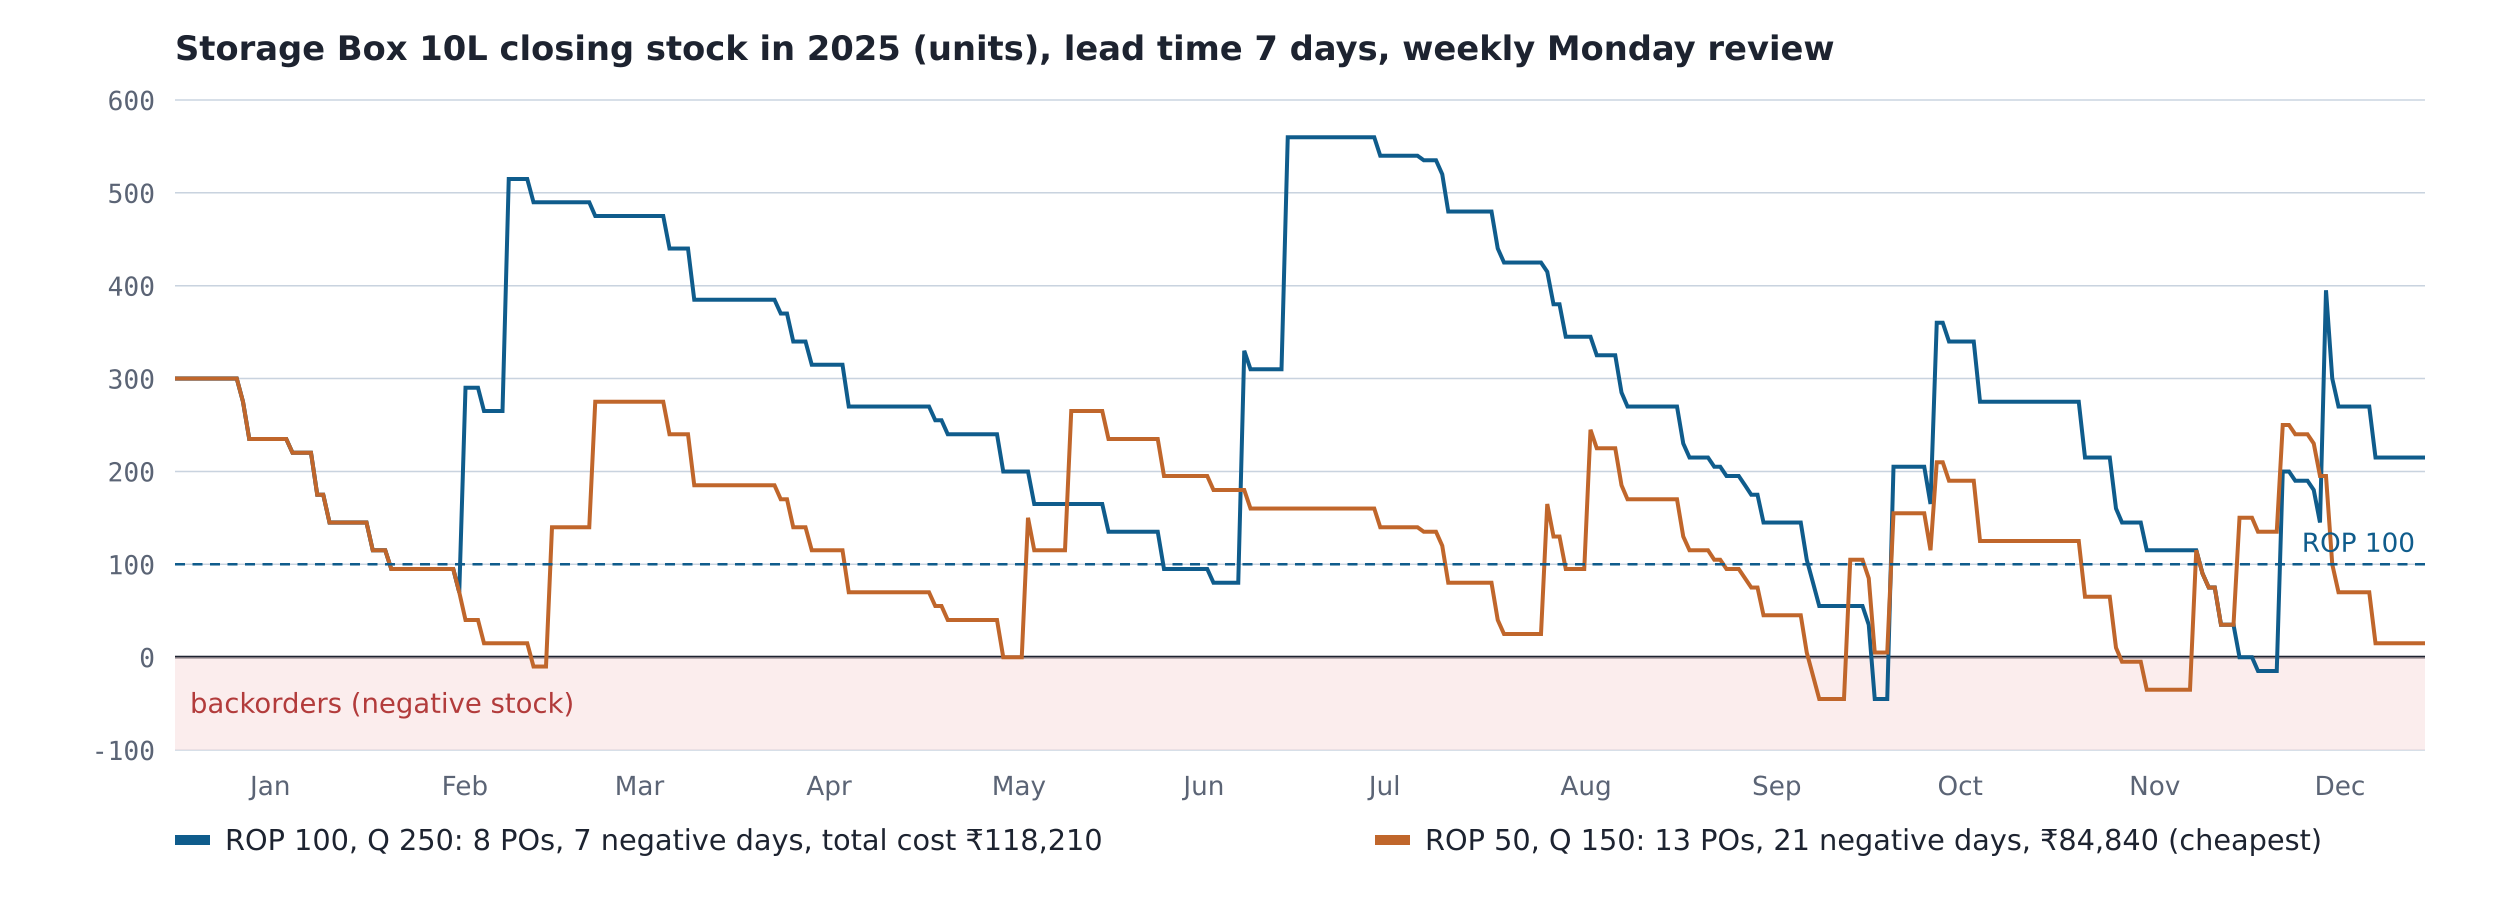
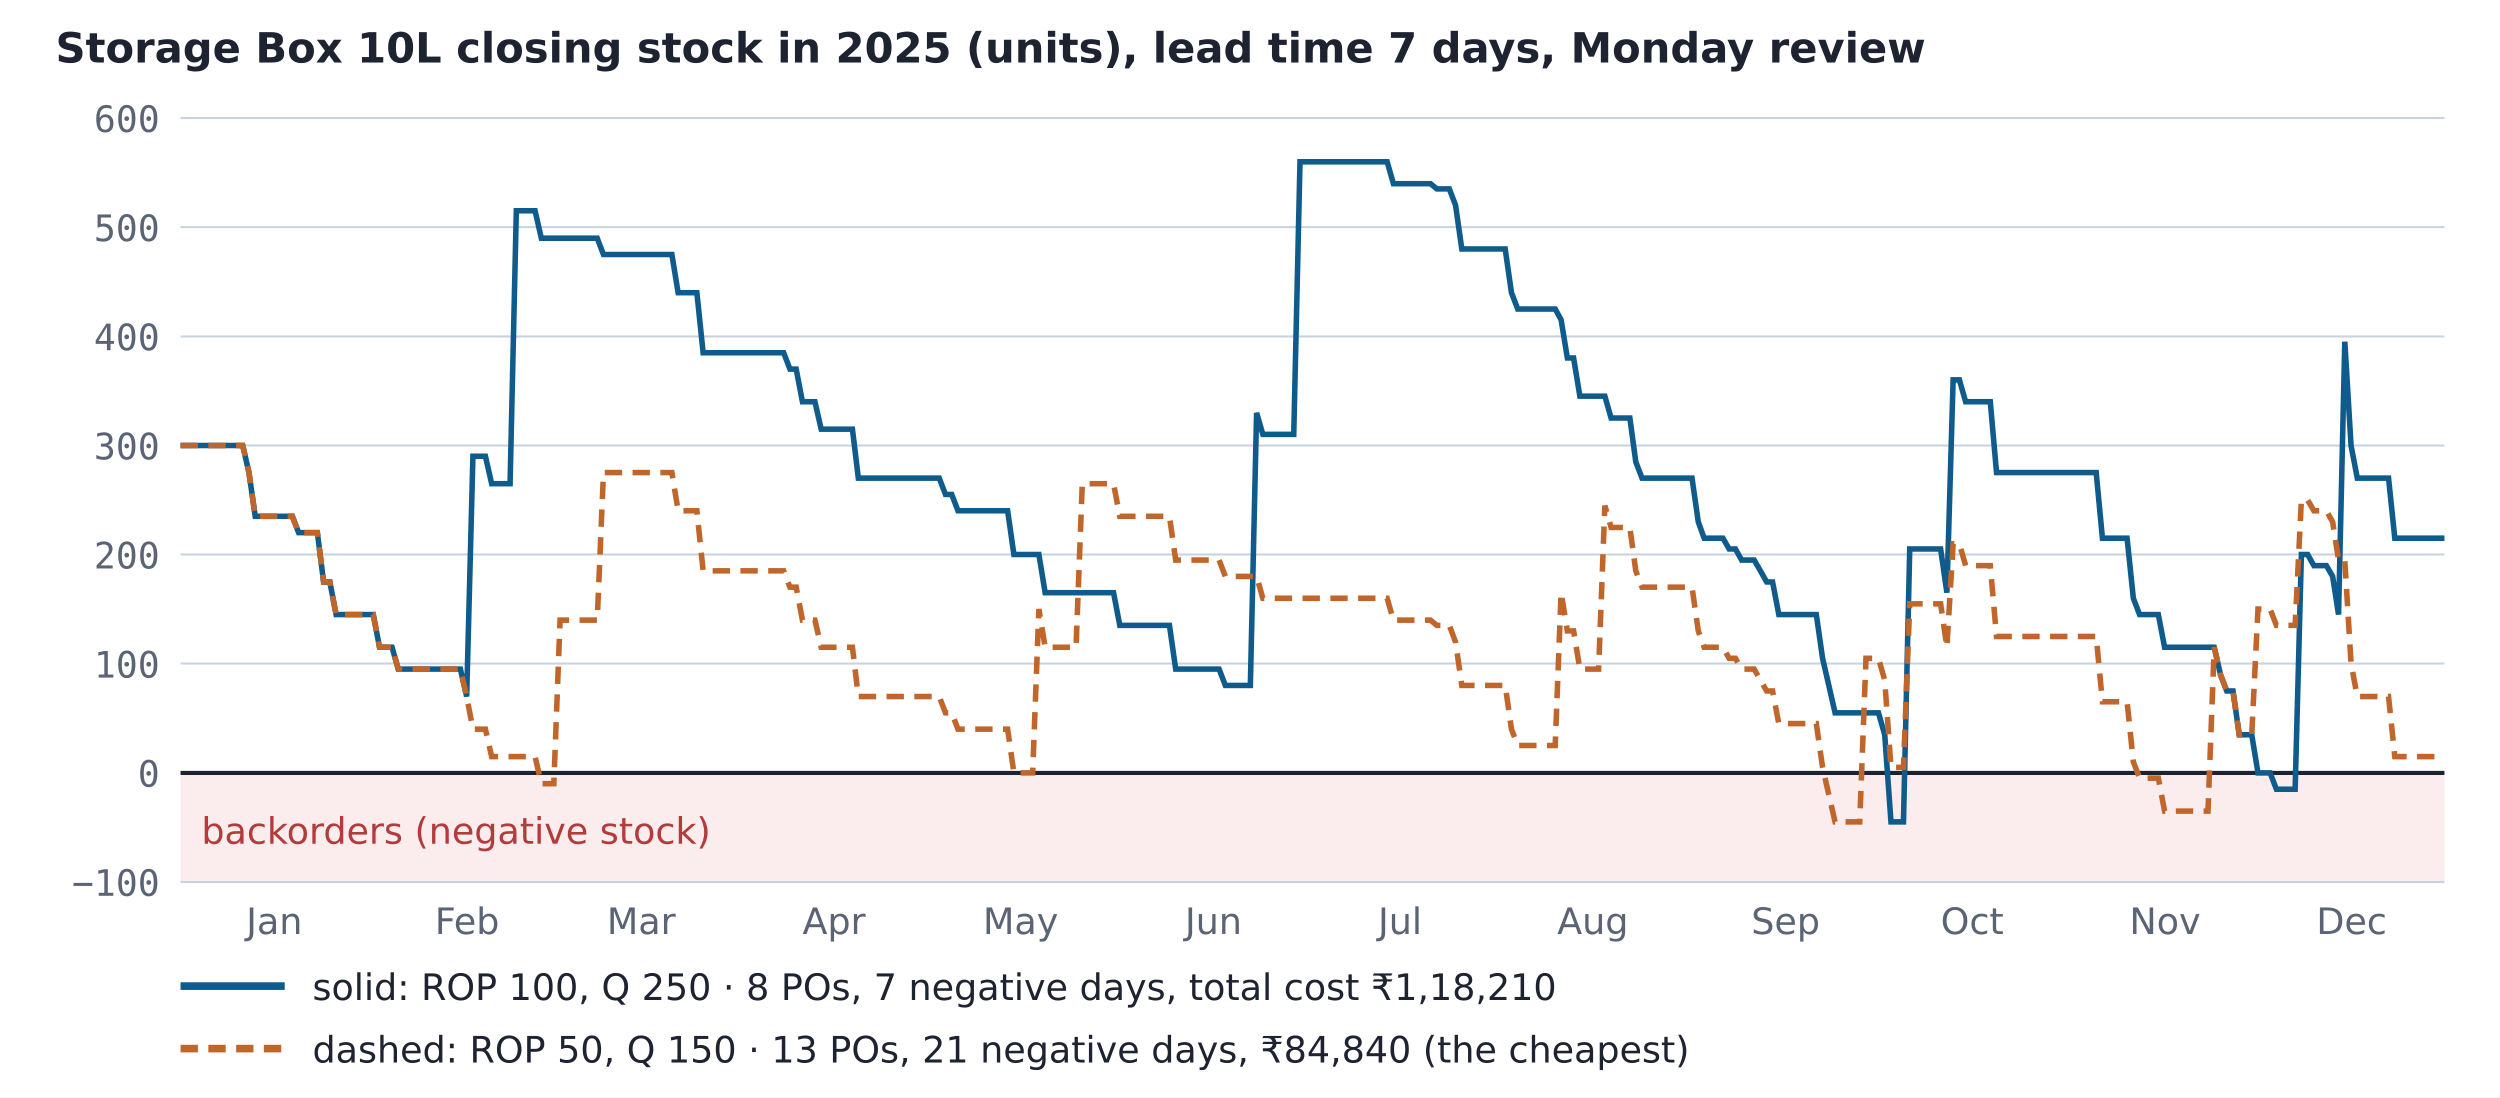
- <svg xmlns="http://www.w3.org/2000/svg" width="1000" height="360" viewBox="0 0 1000 360" font-family="DejaVu Sans, Arial, sans-serif">
-   <rect width="1000" height="360" fill="#ffffff" />
-   <path d="M70,300.0 H970" fill="none" stroke="#c9d3df" stroke-width="0.6" stroke-linejoin="round" />
-   <text x="62" y="304.0" font-size="10.5" fill="#5b6475" font-weight="normal" text-anchor="end" font-family="DejaVu Sans Mono, monospace">-100</text>
-   <path d="M70,262.9 H970" fill="none" stroke="#1d2330" stroke-width="1.2" stroke-linejoin="round" />
-   <text x="62" y="266.857" font-size="10.5" fill="#5b6475" font-weight="normal" text-anchor="end" font-family="DejaVu Sans Mono, monospace">0</text>
-   <path d="M70,225.7 H970" fill="none" stroke="#c9d3df" stroke-width="0.6" stroke-linejoin="round" />
-   <text x="62" y="229.714" font-size="10.5" fill="#5b6475" font-weight="normal" text-anchor="end" font-family="DejaVu Sans Mono, monospace">100</text>
-   <path d="M70,188.6 H970" fill="none" stroke="#c9d3df" stroke-width="0.6" stroke-linejoin="round" />
-   <text x="62" y="192.571" font-size="10.5" fill="#5b6475" font-weight="normal" text-anchor="end" font-family="DejaVu Sans Mono, monospace">200</text>
-   <path d="M70,151.4 H970" fill="none" stroke="#c9d3df" stroke-width="0.6" stroke-linejoin="round" />
-   <text x="62" y="155.429" font-size="10.5" fill="#5b6475" font-weight="normal" text-anchor="end" font-family="DejaVu Sans Mono, monospace">300</text>
-   <path d="M70,114.3 H970" fill="none" stroke="#c9d3df" stroke-width="0.6" stroke-linejoin="round" />
-   <text x="62" y="118.286" font-size="10.5" fill="#5b6475" font-weight="normal" text-anchor="end" font-family="DejaVu Sans Mono, monospace">400</text>
-   <path d="M70,77.1 H970" fill="none" stroke="#c9d3df" stroke-width="0.6" stroke-linejoin="round" />
-   <text x="62" y="81.143" font-size="10.5" fill="#5b6475" font-weight="normal" text-anchor="end" font-family="DejaVu Sans Mono, monospace">500</text>
-   <path d="M70,40.0 H970" fill="none" stroke="#c9d3df" stroke-width="0.6" stroke-linejoin="round" />
-   <text x="62" y="44.0" font-size="10.5" fill="#5b6475" font-weight="normal" text-anchor="end" font-family="DejaVu Sans Mono, monospace">600</text>
-   <text x="100.0" y="318" font-size="10.5" fill="#5b6475" font-weight="normal" text-anchor="start">Jan</text>
-   <text x="176.648" y="318" font-size="10.5" fill="#5b6475" font-weight="normal" text-anchor="start">Feb</text>
-   <text x="245.879" y="318" font-size="10.5" fill="#5b6475" font-weight="normal" text-anchor="start">Mar</text>
-   <text x="322.527" y="318" font-size="10.5" fill="#5b6475" font-weight="normal" text-anchor="start">Apr</text>
-   <text x="396.703" y="318" font-size="10.5" fill="#5b6475" font-weight="normal" text-anchor="start">May</text>
-   <text x="473.352" y="318" font-size="10.5" fill="#5b6475" font-weight="normal" text-anchor="start">Jun</text>
-   <text x="547.527" y="318" font-size="10.5" fill="#5b6475" font-weight="normal" text-anchor="start">Jul</text>
-   <text x="624.176" y="318" font-size="10.5" fill="#5b6475" font-weight="normal" text-anchor="start">Aug</text>
-   <text x="700.824" y="318" font-size="10.5" fill="#5b6475" font-weight="normal" text-anchor="start">Sep</text>
-   <text x="775.0" y="318" font-size="10.5" fill="#5b6475" font-weight="normal" text-anchor="start">Oct</text>
-   <text x="851.648" y="318" font-size="10.5" fill="#5b6475" font-weight="normal" text-anchor="start">Nov</text>
-   <text x="925.824" y="318" font-size="10.5" fill="#5b6475" font-weight="normal" text-anchor="start">Dec</text>
-   <rect x="70" y="262.9" width="900" height="37.1" fill="#f8e1e1" opacity="0.6" />
-   <polyline points="70.0,151.4 72.5,151.4 74.9,151.4 77.4,151.4 79.9,151.4 82.4,151.4 84.8,151.4 87.3,151.4 89.8,151.4 92.3,151.4 94.7,151.4 97.2,160.7 99.7,175.6 102.1,175.6 104.6,175.6 107.1,175.6 109.6,175.6 112.0,175.6 114.5,175.6 117.0,181.1 119.5,181.1 121.9,181.1 124.4,181.1 126.9,197.9 129.3,197.9 131.8,209.0 134.3,209.0 136.8,209.0 139.2,209.0 141.7,209.0 144.2,209.0 146.6,209.0 149.1,220.1 151.6,220.1 154.1,220.1 156.5,227.6 159.0,227.6 161.5,227.6 164.0,227.6 166.4,227.6 168.9,227.6 171.4,227.6 173.8,227.6 176.3,227.6 178.8,227.6 181.3,227.6 183.7,236.9 186.2,155.1 188.7,155.1 191.2,155.1 193.6,164.4 196.1,164.4 198.6,164.4 201.0,164.4 203.5,71.6 206.0,71.6 208.5,71.6 210.9,71.6 213.4,80.9 215.9,80.9 218.4,80.9 220.8,80.9 223.3,80.9 225.8,80.9 228.2,80.9 230.7,80.9 233.2,80.9 235.7,80.9 238.1,86.4 240.6,86.4 243.1,86.4 245.5,86.4 248.0,86.4 250.5,86.4 253.0,86.4 255.4,86.4 257.9,86.4 260.4,86.4 262.9,86.4 265.3,86.4 267.8,99.4 270.3,99.4 272.7,99.4 275.2,99.4 277.7,119.9 280.2,119.9 282.6,119.9 285.1,119.9 287.6,119.9 290.1,119.9 292.5,119.9 295.0,119.9 297.5,119.9 299.9,119.9 302.4,119.9 304.9,119.9 307.4,119.9 309.8,119.9 312.3,125.4 314.8,125.4 317.3,136.6 319.7,136.6 322.2,136.6 324.7,145.9 327.1,145.9 329.6,145.9 332.1,145.9 334.6,145.9 337.0,145.9 339.5,162.6 342.0,162.6 344.5,162.6 346.9,162.6 349.4,162.6 351.9,162.6 354.3,162.6 356.8,162.6 359.3,162.6 361.8,162.6 364.2,162.6 366.7,162.6 369.2,162.6 371.6,162.6 374.1,168.1 376.6,168.1 379.1,173.7 381.5,173.7 384.0,173.7 386.5,173.7 389.0,173.7 391.4,173.7 393.9,173.7 396.4,173.7 398.8,173.7 401.3,188.6 403.8,188.6 406.3,188.6 408.7,188.6 411.2,188.6 413.7,201.6 416.2,201.6 418.6,201.6 421.1,201.6 423.6,201.6 426.0,201.6 428.5,201.6 431.0,201.6 433.5,201.6 435.9,201.6 438.4,201.6 440.9,201.6 443.4,212.7 445.8,212.7 448.3,212.7 450.8,212.7 453.2,212.7 455.7,212.7 458.2,212.7 460.7,212.7 463.1,212.7 465.6,227.6 468.1,227.6 470.5,227.6 473.0,227.6 475.5,227.6 478.0,227.6 480.4,227.6 482.9,227.6 485.4,233.1 487.9,233.1 490.3,233.1 492.8,233.1 495.3,233.1 497.7,140.3 500.2,147.7 502.7,147.7 505.2,147.7 507.6,147.7 510.1,147.7 512.6,147.7 515.1,54.9 517.5,54.9 520.0,54.9 522.5,54.9 524.9,54.9 527.4,54.9 529.9,54.9 532.4,54.9 534.8,54.9 537.3,54.9 539.8,54.9 542.3,54.9 544.7,54.9 547.2,54.9 549.7,54.9 552.1,62.3 554.6,62.3 557.1,62.3 559.6,62.3 562.0,62.3 564.5,62.3 567.0,62.3 569.5,64.1 571.9,64.1 574.4,64.1 576.9,69.7 579.3,84.6 581.8,84.6 584.3,84.6 586.8,84.6 589.2,84.6 591.7,84.6 594.2,84.6 596.6,84.6 599.1,99.4 601.6,105.0 604.1,105.0 606.5,105.0 609.0,105.0 611.5,105.0 614.0,105.0 616.4,105.0 618.9,108.7 621.4,121.7 623.8,121.7 626.3,134.7 628.8,134.7 631.3,134.7 633.7,134.7 636.2,134.7 638.7,142.1 641.2,142.1 643.6,142.1 646.1,142.1 648.6,157.0 651.0,162.6 653.5,162.6 656.0,162.6 658.5,162.6 660.9,162.6 663.4,162.6 665.9,162.6 668.4,162.6 670.8,162.6 673.3,177.4 675.8,183.0 678.2,183.0 680.7,183.0 683.2,183.0 685.7,186.7 688.1,186.7 690.6,190.4 693.1,190.4 695.5,190.4 698.0,194.1 700.5,197.9 703.0,197.9 705.4,209.0 707.9,209.0 710.4,209.0 712.9,209.0 715.3,209.0 717.8,209.0 720.3,209.0 722.7,223.9 725.2,233.1 727.7,242.4 730.2,242.4 732.6,242.4 735.1,242.4 737.6,242.4 740.1,242.4 742.5,242.4 745.0,242.4 747.5,249.9 749.9,279.6 752.4,279.6 754.9,279.6 757.4,186.7 759.8,186.7 762.3,186.7 764.8,186.7 767.3,186.7 769.7,186.7 772.2,201.6 774.7,129.1 777.1,129.1 779.6,136.6 782.1,136.6 784.6,136.6 787.0,136.6 789.5,136.6 792.0,160.7 794.5,160.7 796.9,160.7 799.4,160.7 801.9,160.7 804.3,160.7 806.8,160.7 809.3,160.7 811.8,160.7 814.2,160.7 816.7,160.7 819.2,160.7 821.6,160.7 824.1,160.7 826.6,160.7 829.1,160.7 831.5,160.7 834.0,183.0 836.5,183.0 839.0,183.0 841.4,183.0 843.9,183.0 846.4,203.4 848.8,209.0 851.3,209.0 853.8,209.0 856.3,209.0 858.7,220.1 861.2,220.1 863.7,220.1 866.2,220.1 868.6,220.1 871.1,220.1 873.6,220.1 876.0,220.1 878.5,220.1 881.0,229.4 883.5,235.0 885.9,235.0 888.4,249.9 890.9,249.9 893.4,249.9 895.8,262.9 898.3,262.9 900.8,262.9 903.2,268.4 905.7,268.4 908.2,268.4 910.7,268.4 913.1,188.6 915.6,188.6 918.1,192.3 920.5,192.3 923.0,192.3 925.5,196.0 928.0,209.0 930.4,116.1 932.9,151.4 935.4,162.6 937.9,162.6 940.3,162.6 942.8,162.6 945.3,162.6 947.7,162.6 950.2,183.0 952.7,183.0 955.2,183.0 957.6,183.0 960.1,183.0 962.6,183.0 965.1,183.0 967.5,183.0 970.0,183.0" fill="none" stroke="#0f5c8c" stroke-width="1.6" />
-   <polyline points="70.0,151.4 72.5,151.4 74.9,151.4 77.4,151.4 79.9,151.4 82.4,151.4 84.8,151.4 87.3,151.4 89.8,151.4 92.3,151.4 94.7,151.4 97.2,160.7 99.7,175.6 102.1,175.6 104.6,175.6 107.1,175.6 109.6,175.6 112.0,175.6 114.5,175.6 117.0,181.1 119.5,181.1 121.9,181.1 124.4,181.1 126.9,197.9 129.3,197.9 131.8,209.0 134.3,209.0 136.8,209.0 139.2,209.0 141.7,209.0 144.2,209.0 146.6,209.0 149.1,220.1 151.6,220.1 154.1,220.1 156.5,227.6 159.0,227.6 161.5,227.6 164.0,227.6 166.4,227.6 168.9,227.6 171.4,227.6 173.8,227.6 176.3,227.6 178.8,227.6 181.3,227.6 183.7,236.9 186.2,248.0 188.7,248.0 191.2,248.0 193.6,257.3 196.1,257.3 198.6,257.3 201.0,257.3 203.5,257.3 206.0,257.3 208.5,257.3 210.9,257.3 213.4,266.6 215.9,266.6 218.4,266.6 220.8,210.9 223.3,210.9 225.8,210.9 228.2,210.9 230.7,210.9 233.2,210.9 235.7,210.9 238.1,160.7 240.6,160.7 243.1,160.7 245.5,160.7 248.0,160.7 250.5,160.7 253.0,160.7 255.4,160.7 257.9,160.7 260.4,160.7 262.9,160.7 265.3,160.7 267.8,173.7 270.3,173.7 272.7,173.7 275.2,173.7 277.7,194.1 280.2,194.1 282.6,194.1 285.1,194.1 287.6,194.1 290.1,194.1 292.5,194.1 295.0,194.1 297.5,194.1 299.9,194.1 302.4,194.1 304.9,194.1 307.4,194.1 309.8,194.1 312.3,199.7 314.8,199.7 317.3,210.9 319.7,210.9 322.2,210.9 324.7,220.1 327.1,220.1 329.6,220.1 332.1,220.1 334.6,220.1 337.0,220.1 339.5,236.9 342.0,236.9 344.5,236.9 346.9,236.9 349.4,236.9 351.9,236.9 354.3,236.9 356.8,236.9 359.3,236.9 361.8,236.9 364.2,236.9 366.7,236.9 369.2,236.9 371.6,236.9 374.1,242.4 376.6,242.4 379.1,248.0 381.5,248.0 384.0,248.0 386.5,248.0 389.0,248.0 391.4,248.0 393.9,248.0 396.4,248.0 398.8,248.0 401.3,262.9 403.8,262.9 406.3,262.9 408.7,262.9 411.2,207.1 413.7,220.1 416.2,220.1 418.6,220.1 421.1,220.1 423.6,220.1 426.0,220.1 428.5,164.4 431.0,164.4 433.5,164.4 435.9,164.4 438.4,164.4 440.9,164.4 443.4,175.6 445.8,175.6 448.3,175.6 450.8,175.6 453.2,175.6 455.7,175.6 458.2,175.6 460.7,175.6 463.1,175.6 465.6,190.4 468.1,190.4 470.5,190.4 473.0,190.4 475.5,190.4 478.0,190.4 480.4,190.4 482.9,190.4 485.4,196.0 487.9,196.0 490.3,196.0 492.8,196.0 495.3,196.0 497.7,196.0 500.2,203.4 502.7,203.4 505.2,203.4 507.6,203.4 510.1,203.4 512.6,203.4 515.1,203.4 517.5,203.4 520.0,203.4 522.5,203.4 524.9,203.4 527.4,203.4 529.9,203.4 532.4,203.4 534.8,203.4 537.3,203.4 539.8,203.4 542.3,203.4 544.7,203.4 547.2,203.4 549.7,203.4 552.1,210.9 554.6,210.9 557.1,210.9 559.6,210.9 562.0,210.9 564.5,210.9 567.0,210.9 569.5,212.7 571.9,212.7 574.4,212.7 576.9,218.3 579.3,233.1 581.8,233.1 584.3,233.1 586.8,233.1 589.2,233.1 591.7,233.1 594.2,233.1 596.6,233.1 599.1,248.0 601.6,253.6 604.1,253.6 606.5,253.6 609.0,253.6 611.5,253.6 614.0,253.6 616.4,253.6 618.9,201.6 621.4,214.6 623.8,214.6 626.3,227.6 628.8,227.6 631.3,227.6 633.7,227.6 636.2,171.9 638.7,179.3 641.2,179.3 643.6,179.3 646.1,179.3 648.6,194.1 651.0,199.7 653.5,199.7 656.0,199.7 658.5,199.7 660.9,199.7 663.4,199.7 665.9,199.7 668.4,199.7 670.8,199.7 673.3,214.6 675.8,220.1 678.2,220.1 680.7,220.1 683.2,220.1 685.7,223.9 688.1,223.9 690.6,227.6 693.1,227.6 695.5,227.6 698.0,231.3 700.5,235.0 703.0,235.0 705.4,246.1 707.9,246.1 710.4,246.1 712.9,246.1 715.3,246.1 717.8,246.1 720.3,246.1 722.7,261.0 725.2,270.3 727.7,279.6 730.2,279.6 732.6,279.6 735.1,279.6 737.6,279.6 740.1,223.9 742.5,223.9 745.0,223.9 747.5,231.3 749.9,261.0 752.4,261.0 754.9,261.0 757.4,205.3 759.8,205.3 762.3,205.3 764.8,205.3 767.3,205.3 769.7,205.3 772.2,220.1 774.7,184.9 777.1,184.9 779.6,192.3 782.1,192.3 784.6,192.3 787.0,192.3 789.5,192.3 792.0,216.4 794.5,216.4 796.9,216.4 799.4,216.4 801.9,216.4 804.3,216.4 806.8,216.4 809.3,216.4 811.8,216.4 814.2,216.4 816.7,216.4 819.2,216.4 821.6,216.4 824.1,216.4 826.6,216.4 829.1,216.4 831.5,216.4 834.0,238.7 836.5,238.7 839.0,238.7 841.4,238.7 843.9,238.7 846.4,259.1 848.8,264.7 851.3,264.7 853.8,264.7 856.3,264.7 858.7,275.9 861.2,275.9 863.7,275.9 866.2,275.9 868.6,275.9 871.1,275.9 873.6,275.9 876.0,275.9 878.5,220.1 881.0,229.4 883.5,235.0 885.9,235.0 888.4,249.9 890.9,249.9 893.4,249.9 895.8,207.1 898.3,207.1 900.8,207.1 903.2,212.7 905.7,212.7 908.2,212.7 910.7,212.7 913.1,170.0 915.6,170.0 918.1,173.7 920.5,173.7 923.0,173.7 925.5,177.4 928.0,190.4 930.4,190.4 932.9,225.7 935.4,236.9 937.9,236.9 940.3,236.9 942.8,236.9 945.3,236.9 947.7,236.9 950.2,257.3 952.7,257.3 955.2,257.3 957.6,257.3 960.1,257.3 962.6,257.3 965.1,257.3 967.5,257.3 970.0,257.3" fill="none" stroke="#c0662b" stroke-width="1.6" />
-   <path d="M70,225.7 H970" fill="none" stroke="#0f5c8c" stroke-width="1" stroke-linejoin="round" stroke-dasharray="4 3" />
-   <text x="966" y="220.714" font-size="10.5" fill="#0f5c8c" font-weight="normal" text-anchor="end">ROP 100</text>
-   <text x="76" y="285.143" font-size="11" fill="#b23b3b" font-weight="normal" text-anchor="start">backorders (negative stock)</text>
-   <rect x="70" y="334" width="14" height="4" rx="0" fill="#0f5c8c" stroke="none" stroke-width="1" />
-   <text x="90" y="340" font-size="11.5" fill="#1d2330" font-weight="normal" text-anchor="start">ROP 100, Q 250: 8 POs, 7 negative days, total cost ₹118,210</text>
-   <rect x="550" y="334" width="14" height="4" rx="0" fill="#c0662b" stroke="none" stroke-width="1" />
-   <text x="570" y="340" font-size="11.5" fill="#1d2330" font-weight="normal" text-anchor="start">ROP 50, Q 150: 13 POs, 21 negative days, ₹84,840 (cheapest)</text>
-   <text x="70" y="24" font-size="13.5" fill="#1d2330" font-weight="bold" text-anchor="start" font-family="Poppins, DejaVu Sans, sans-serif">Storage Box 10L closing stock in 2025 (units), lead time 7 days, weekly Monday review</text>
+ <svg xmlns="http://www.w3.org/2000/svg" width="720" height="316" viewBox="0 0 720 316" font-family="DejaVu Sans, Arial, sans-serif">
+   <rect width="720" height="316" fill="#ffffff" />
+   <rect x="52" y="222.6" width="652" height="31.4" fill="#f8e1e1" opacity="0.6" />
+   <path d="M52,254.0 H704" fill="none" stroke="#c9d3df" stroke-width="0.6" stroke-linejoin="round" />
+   <text x="46" y="258.0" font-size="10.5" fill="#5b6475" font-weight="normal" text-anchor="end" font-family="DejaVu Sans Mono, monospace">−100</text>
+   <path d="M52,222.6 H704" fill="none" stroke="#1d2330" stroke-width="1.2" stroke-linejoin="round" />
+   <text x="46" y="226.571" font-size="10.5" fill="#5b6475" font-weight="normal" text-anchor="end" font-family="DejaVu Sans Mono, monospace">0</text>
+   <path d="M52,191.1 H704" fill="none" stroke="#c9d3df" stroke-width="0.6" stroke-linejoin="round" />
+   <text x="46" y="195.143" font-size="10.5" fill="#5b6475" font-weight="normal" text-anchor="end" font-family="DejaVu Sans Mono, monospace">100</text>
+   <path d="M52,159.7 H704" fill="none" stroke="#c9d3df" stroke-width="0.6" stroke-linejoin="round" />
+   <text x="46" y="163.714" font-size="10.5" fill="#5b6475" font-weight="normal" text-anchor="end" font-family="DejaVu Sans Mono, monospace">200</text>
+   <path d="M52,128.3 H704" fill="none" stroke="#c9d3df" stroke-width="0.6" stroke-linejoin="round" />
+   <text x="46" y="132.286" font-size="10.5" fill="#5b6475" font-weight="normal" text-anchor="end" font-family="DejaVu Sans Mono, monospace">300</text>
+   <path d="M52,96.9 H704" fill="none" stroke="#c9d3df" stroke-width="0.6" stroke-linejoin="round" />
+   <text x="46" y="100.857" font-size="10.5" fill="#5b6475" font-weight="normal" text-anchor="end" font-family="DejaVu Sans Mono, monospace">400</text>
+   <path d="M52,65.4 H704" fill="none" stroke="#c9d3df" stroke-width="0.6" stroke-linejoin="round" />
+   <text x="46" y="69.429" font-size="10.5" fill="#5b6475" font-weight="normal" text-anchor="end" font-family="DejaVu Sans Mono, monospace">500</text>
+   <path d="M52,34.0 H704" fill="none" stroke="#c9d3df" stroke-width="0.6" stroke-linejoin="round" />
+   <text x="46" y="38.0" font-size="10.5" fill="#5b6475" font-weight="normal" text-anchor="end" font-family="DejaVu Sans Mono, monospace">600</text>
+   <text x="79.0" y="269" font-size="10.5" fill="#5b6475" font-weight="normal" text-anchor="middle">Jan</text>
+   <text x="134.527" y="269" font-size="10.5" fill="#5b6475" font-weight="normal" text-anchor="middle">Feb</text>
+   <text x="184.681" y="269" font-size="10.5" fill="#5b6475" font-weight="normal" text-anchor="middle">Mar</text>
+   <text x="240.209" y="269" font-size="10.5" fill="#5b6475" font-weight="normal" text-anchor="middle">Apr</text>
+   <text x="293.945" y="269" font-size="10.5" fill="#5b6475" font-weight="normal" text-anchor="middle">May</text>
+   <text x="349.473" y="269" font-size="10.5" fill="#5b6475" font-weight="normal" text-anchor="middle">Jun</text>
+   <text x="403.209" y="269" font-size="10.5" fill="#5b6475" font-weight="normal" text-anchor="middle">Jul</text>
+   <text x="458.736" y="269" font-size="10.5" fill="#5b6475" font-weight="normal" text-anchor="middle">Aug</text>
+   <text x="514.264" y="269" font-size="10.5" fill="#5b6475" font-weight="normal" text-anchor="middle">Sep</text>
+   <text x="568.0" y="269" font-size="10.5" fill="#5b6475" font-weight="normal" text-anchor="middle">Oct</text>
+   <text x="623.527" y="269" font-size="10.5" fill="#5b6475" font-weight="normal" text-anchor="middle">Nov</text>
+   <text x="677.264" y="269" font-size="10.5" fill="#5b6475" font-weight="normal" text-anchor="middle">Dec</text>
+   <polyline points="52.0,128.3 53.8,128.3 55.6,128.3 57.4,128.3 59.2,128.3 61.0,128.3 62.7,128.3 64.5,128.3 66.3,128.3 68.1,128.3 69.9,128.3 71.7,136.1 73.5,148.7 75.3,148.7 77.1,148.7 78.9,148.7 80.7,148.7 82.5,148.7 84.2,148.7 86.0,153.4 87.8,153.4 89.6,153.4 91.4,153.4 93.2,167.6 95.0,167.6 96.8,177.0 98.6,177.0 100.4,177.0 102.2,177.0 103.9,177.0 105.7,177.0 107.5,177.0 109.3,186.4 111.1,186.4 112.9,186.4 114.7,192.7 116.5,192.7 118.3,192.7 120.1,192.7 121.9,192.7 123.6,192.7 125.4,192.7 127.2,192.7 129.0,192.7 130.8,192.7 132.6,192.7 134.4,200.6 136.2,131.4 138.0,131.4 139.8,131.4 141.6,139.3 143.4,139.3 145.1,139.3 146.9,139.3 148.7,60.7 150.5,60.7 152.3,60.7 154.1,60.7 155.9,68.6 157.7,68.6 159.5,68.6 161.3,68.6 163.1,68.6 164.8,68.6 166.6,68.6 168.4,68.6 170.2,68.6 172.0,68.6 173.8,73.3 175.6,73.3 177.4,73.3 179.2,73.3 181.0,73.3 182.8,73.3 184.5,73.3 186.3,73.3 188.1,73.3 189.9,73.3 191.7,73.3 193.5,73.3 195.3,84.3 197.1,84.3 198.9,84.3 200.7,84.3 202.5,101.6 204.3,101.6 206.0,101.6 207.8,101.6 209.6,101.6 211.4,101.6 213.2,101.6 215.0,101.6 216.8,101.6 218.6,101.6 220.4,101.6 222.2,101.6 224.0,101.6 225.7,101.6 227.5,106.3 229.3,106.3 231.1,115.7 232.9,115.7 234.7,115.7 236.5,123.6 238.3,123.6 240.1,123.6 241.9,123.6 243.7,123.6 245.5,123.6 247.2,137.7 249.0,137.7 250.8,137.7 252.6,137.7 254.4,137.7 256.2,137.7 258.0,137.7 259.8,137.7 261.6,137.7 263.4,137.7 265.2,137.7 266.9,137.7 268.7,137.7 270.5,137.7 272.3,142.4 274.1,142.4 275.9,147.1 277.7,147.1 279.5,147.1 281.3,147.1 283.1,147.1 284.9,147.1 286.6,147.1 288.4,147.1 290.2,147.1 292.0,159.7 293.8,159.7 295.6,159.7 297.4,159.7 299.2,159.7 301.0,170.7 302.8,170.7 304.6,170.7 306.4,170.7 308.1,170.7 309.9,170.7 311.7,170.7 313.5,170.7 315.3,170.7 317.1,170.7 318.9,170.7 320.7,170.7 322.5,180.1 324.3,180.1 326.1,180.1 327.8,180.1 329.6,180.1 331.4,180.1 333.2,180.1 335.0,180.1 336.8,180.1 338.6,192.7 340.4,192.7 342.2,192.7 344.0,192.7 345.8,192.7 347.5,192.7 349.3,192.7 351.1,192.7 352.9,197.4 354.7,197.4 356.5,197.4 358.3,197.4 360.1,197.4 361.9,118.9 363.7,125.1 365.5,125.1 367.3,125.1 369.0,125.1 370.8,125.1 372.6,125.1 374.4,46.6 376.2,46.6 378.0,46.6 379.8,46.6 381.6,46.6 383.4,46.6 385.2,46.6 387.0,46.6 388.7,46.6 390.5,46.6 392.3,46.6 394.1,46.6 395.9,46.6 397.7,46.6 399.5,46.6 401.3,52.9 403.1,52.9 404.9,52.9 406.7,52.9 408.5,52.9 410.2,52.9 412.0,52.9 413.8,54.4 415.6,54.4 417.4,54.4 419.2,59.1 421.0,71.7 422.8,71.7 424.6,71.7 426.4,71.7 428.2,71.7 429.9,71.7 431.7,71.7 433.5,71.7 435.3,84.3 437.1,89.0 438.9,89.0 440.7,89.0 442.5,89.0 444.3,89.0 446.1,89.0 447.9,89.0 449.6,92.1 451.4,103.1 453.2,103.1 455.0,114.1 456.8,114.1 458.6,114.1 460.4,114.1 462.2,114.1 464.0,120.4 465.8,120.4 467.6,120.4 469.4,120.4 471.1,133.0 472.9,137.7 474.7,137.7 476.5,137.7 478.3,137.7 480.1,137.7 481.9,137.7 483.7,137.7 485.5,137.7 487.3,137.7 489.1,150.3 490.8,155.0 492.6,155.0 494.4,155.0 496.2,155.0 498.0,158.1 499.8,158.1 501.6,161.3 503.4,161.3 505.2,161.3 507.0,164.4 508.8,167.6 510.5,167.6 512.3,177.0 514.1,177.0 515.9,177.0 517.7,177.0 519.5,177.0 521.3,177.0 523.1,177.0 524.9,189.6 526.7,197.4 528.5,205.3 530.3,205.3 532.0,205.3 533.8,205.3 535.6,205.3 537.4,205.3 539.2,205.3 541.0,205.3 542.8,211.6 544.6,236.7 546.4,236.7 548.2,236.7 550.0,158.1 551.7,158.1 553.5,158.1 555.3,158.1 557.1,158.1 558.9,158.1 560.7,170.7 562.5,109.4 564.3,109.4 566.1,115.7 567.9,115.7 569.7,115.7 571.5,115.7 573.2,115.7 575.0,136.1 576.8,136.1 578.6,136.1 580.4,136.1 582.2,136.1 584.0,136.1 585.8,136.1 587.6,136.1 589.4,136.1 591.2,136.1 592.9,136.1 594.7,136.1 596.5,136.1 598.3,136.1 600.1,136.1 601.9,136.1 603.7,136.1 605.5,155.0 607.3,155.0 609.1,155.0 610.9,155.0 612.6,155.0 614.4,172.3 616.2,177.0 618.0,177.0 619.8,177.0 621.6,177.0 623.4,186.4 625.2,186.4 627.0,186.4 628.8,186.4 630.6,186.4 632.4,186.4 634.1,186.4 635.9,186.4 637.7,186.4 639.5,194.3 641.3,199.0 643.1,199.0 644.9,211.6 646.7,211.6 648.5,211.6 650.3,222.6 652.1,222.6 653.8,222.6 655.6,227.3 657.4,227.3 659.2,227.3 661.0,227.3 662.8,159.7 664.6,159.7 666.4,162.9 668.2,162.9 670.0,162.9 671.8,166.0 673.5,177.0 675.3,98.4 677.1,128.3 678.9,137.7 680.7,137.7 682.5,137.7 684.3,137.7 686.1,137.7 687.9,137.7 689.7,155.0 691.5,155.0 693.3,155.0 695.0,155.0 696.8,155.0 698.6,155.0 700.4,155.0 702.2,155.0 704.0,155.0" fill="none" stroke="#0f5c8c" stroke-width="1.6" />
+   <polyline points="52.0,128.3 53.8,128.3 55.6,128.3 57.4,128.3 59.2,128.3 61.0,128.3 62.7,128.3 64.5,128.3 66.3,128.3 68.1,128.3 69.9,128.3 71.7,136.1 73.5,148.7 75.3,148.7 77.1,148.7 78.9,148.7 80.7,148.7 82.5,148.7 84.2,148.7 86.0,153.4 87.8,153.4 89.6,153.4 91.4,153.4 93.2,167.6 95.0,167.6 96.8,177.0 98.6,177.0 100.4,177.0 102.2,177.0 103.9,177.0 105.7,177.0 107.5,177.0 109.3,186.4 111.1,186.4 112.9,186.4 114.7,192.7 116.5,192.7 118.3,192.7 120.1,192.7 121.9,192.7 123.6,192.7 125.4,192.7 127.2,192.7 129.0,192.7 130.8,192.7 132.6,192.7 134.4,200.6 136.2,210.0 138.0,210.0 139.8,210.0 141.6,217.9 143.4,217.9 145.1,217.9 146.9,217.9 148.7,217.9 150.5,217.9 152.3,217.9 154.1,217.9 155.9,225.7 157.7,225.7 159.5,225.7 161.3,178.6 163.1,178.6 164.8,178.6 166.6,178.6 168.4,178.6 170.2,178.6 172.0,178.6 173.8,136.1 175.6,136.1 177.4,136.1 179.2,136.1 181.0,136.1 182.8,136.1 184.5,136.1 186.3,136.1 188.1,136.1 189.9,136.1 191.7,136.1 193.5,136.1 195.3,147.1 197.1,147.1 198.9,147.1 200.7,147.1 202.5,164.4 204.3,164.4 206.0,164.4 207.8,164.4 209.6,164.4 211.4,164.4 213.2,164.4 215.0,164.4 216.8,164.4 218.6,164.4 220.4,164.4 222.2,164.4 224.0,164.4 225.7,164.4 227.5,169.1 229.3,169.1 231.1,178.6 232.9,178.6 234.7,178.6 236.5,186.4 238.3,186.4 240.1,186.4 241.9,186.4 243.7,186.4 245.5,186.4 247.2,200.6 249.0,200.6 250.8,200.6 252.6,200.6 254.4,200.6 256.2,200.6 258.0,200.6 259.8,200.6 261.6,200.6 263.4,200.6 265.2,200.6 266.9,200.6 268.7,200.6 270.5,200.6 272.3,205.3 274.1,205.3 275.9,210.0 277.7,210.0 279.5,210.0 281.3,210.0 283.1,210.0 284.9,210.0 286.6,210.0 288.4,210.0 290.2,210.0 292.0,222.6 293.8,222.6 295.6,222.6 297.4,222.6 299.2,175.4 301.0,186.4 302.8,186.4 304.6,186.4 306.4,186.4 308.1,186.4 309.9,186.4 311.7,139.3 313.5,139.3 315.3,139.3 317.1,139.3 318.9,139.3 320.7,139.3 322.5,148.7 324.3,148.7 326.1,148.7 327.8,148.7 329.6,148.7 331.4,148.7 333.2,148.7 335.0,148.7 336.8,148.7 338.6,161.3 340.4,161.3 342.2,161.3 344.0,161.3 345.8,161.3 347.5,161.3 349.3,161.3 351.1,161.3 352.9,166.0 354.7,166.0 356.5,166.0 358.3,166.0 360.1,166.0 361.9,166.0 363.7,172.3 365.5,172.3 367.3,172.3 369.0,172.3 370.8,172.3 372.6,172.3 374.4,172.3 376.2,172.3 378.0,172.3 379.8,172.3 381.6,172.3 383.4,172.3 385.2,172.3 387.0,172.3 388.7,172.3 390.5,172.3 392.3,172.3 394.1,172.3 395.9,172.3 397.7,172.3 399.5,172.3 401.3,178.6 403.1,178.6 404.9,178.6 406.7,178.6 408.5,178.6 410.2,178.6 412.0,178.6 413.8,180.1 415.6,180.1 417.4,180.1 419.2,184.9 421.0,197.4 422.8,197.4 424.6,197.4 426.4,197.4 428.2,197.4 429.9,197.4 431.7,197.4 433.5,197.4 435.3,210.0 437.1,214.7 438.9,214.7 440.7,214.7 442.5,214.7 444.3,214.7 446.1,214.7 447.9,214.7 449.6,170.7 451.4,181.7 453.2,181.7 455.0,192.7 456.8,192.7 458.6,192.7 460.4,192.7 462.2,145.6 464.0,151.9 465.8,151.9 467.6,151.9 469.4,151.9 471.1,164.4 472.9,169.1 474.7,169.1 476.5,169.1 478.3,169.1 480.1,169.1 481.9,169.1 483.7,169.1 485.5,169.1 487.3,169.1 489.1,181.7 490.8,186.4 492.6,186.4 494.4,186.4 496.2,186.4 498.0,189.6 499.8,189.6 501.6,192.7 503.4,192.7 505.2,192.7 507.0,195.9 508.8,199.0 510.5,199.0 512.3,208.4 514.1,208.4 515.9,208.4 517.7,208.4 519.5,208.4 521.3,208.4 523.1,208.4 524.9,221.0 526.7,228.9 528.5,236.7 530.3,236.7 532.0,236.7 533.8,236.7 535.6,236.7 537.4,189.6 539.2,189.6 541.0,189.6 542.8,195.9 544.6,221.0 546.4,221.0 548.2,221.0 550.0,173.9 551.7,173.9 553.5,173.9 555.3,173.9 557.1,173.9 558.9,173.9 560.7,186.4 562.5,156.6 564.3,156.6 566.1,162.9 567.9,162.9 569.7,162.9 571.5,162.9 573.2,162.9 575.0,183.3 576.8,183.3 578.6,183.3 580.4,183.3 582.2,183.3 584.0,183.3 585.8,183.3 587.6,183.3 589.4,183.3 591.2,183.3 592.9,183.3 594.7,183.3 596.5,183.3 598.3,183.3 600.1,183.3 601.9,183.3 603.7,183.3 605.5,202.1 607.3,202.1 609.1,202.1 610.9,202.1 612.6,202.1 614.4,219.4 616.2,224.1 618.0,224.1 619.8,224.1 621.6,224.1 623.4,233.6 625.2,233.6 627.0,233.6 628.8,233.6 630.6,233.6 632.4,233.6 634.1,233.6 635.9,233.6 637.7,186.4 639.5,194.3 641.3,199.0 643.1,199.0 644.9,211.6 646.7,211.6 648.5,211.6 650.3,175.4 652.1,175.4 653.8,175.4 655.6,180.1 657.4,180.1 659.2,180.1 661.0,180.1 662.8,144.0 664.6,144.0 666.4,147.1 668.2,147.1 670.0,147.1 671.8,150.3 673.5,161.3 675.3,161.3 677.1,191.1 678.9,200.6 680.7,200.6 682.5,200.6 684.3,200.6 686.1,200.6 687.9,200.6 689.7,217.9 691.5,217.9 693.3,217.9 695.0,217.9 696.8,217.9 698.6,217.9 700.4,217.9 702.2,217.9 704.0,217.9" fill="none" stroke="#c0662b" stroke-width="1.6" stroke-dasharray="5 3" />
+   <text x="58" y="243.0" font-size="10.5" fill="#b23b3b" font-weight="normal" text-anchor="start">backorders (negative stock)</text>
+   <text x="16" y="18" font-size="12" fill="#1d2330" font-weight="bold" text-anchor="start" font-family="Poppins, DejaVu Sans, sans-serif">Storage Box 10L closing stock in 2025 (units), lead time 7 days, Monday review</text>
+   <path d="M52,284 H82" fill="none" stroke="#0f5c8c" stroke-width="2.2" stroke-linejoin="round" />
+   <text x="90" y="288" font-size="10.5" fill="#1d2330" font-weight="normal" text-anchor="start">solid: ROP 100, Q 250 · 8 POs, 7 negative days, total cost ₹1,18,210</text>
+   <path d="M52,302 H82" fill="none" stroke="#c0662b" stroke-width="2.2" stroke-linejoin="round" stroke-dasharray="5 3" />
+   <text x="90" y="306" font-size="10.5" fill="#1d2330" font-weight="normal" text-anchor="start">dashed: ROP 50, Q 150 · 13 POs, 21 negative days, ₹84,840 (the cheapest)</text>
</svg>
